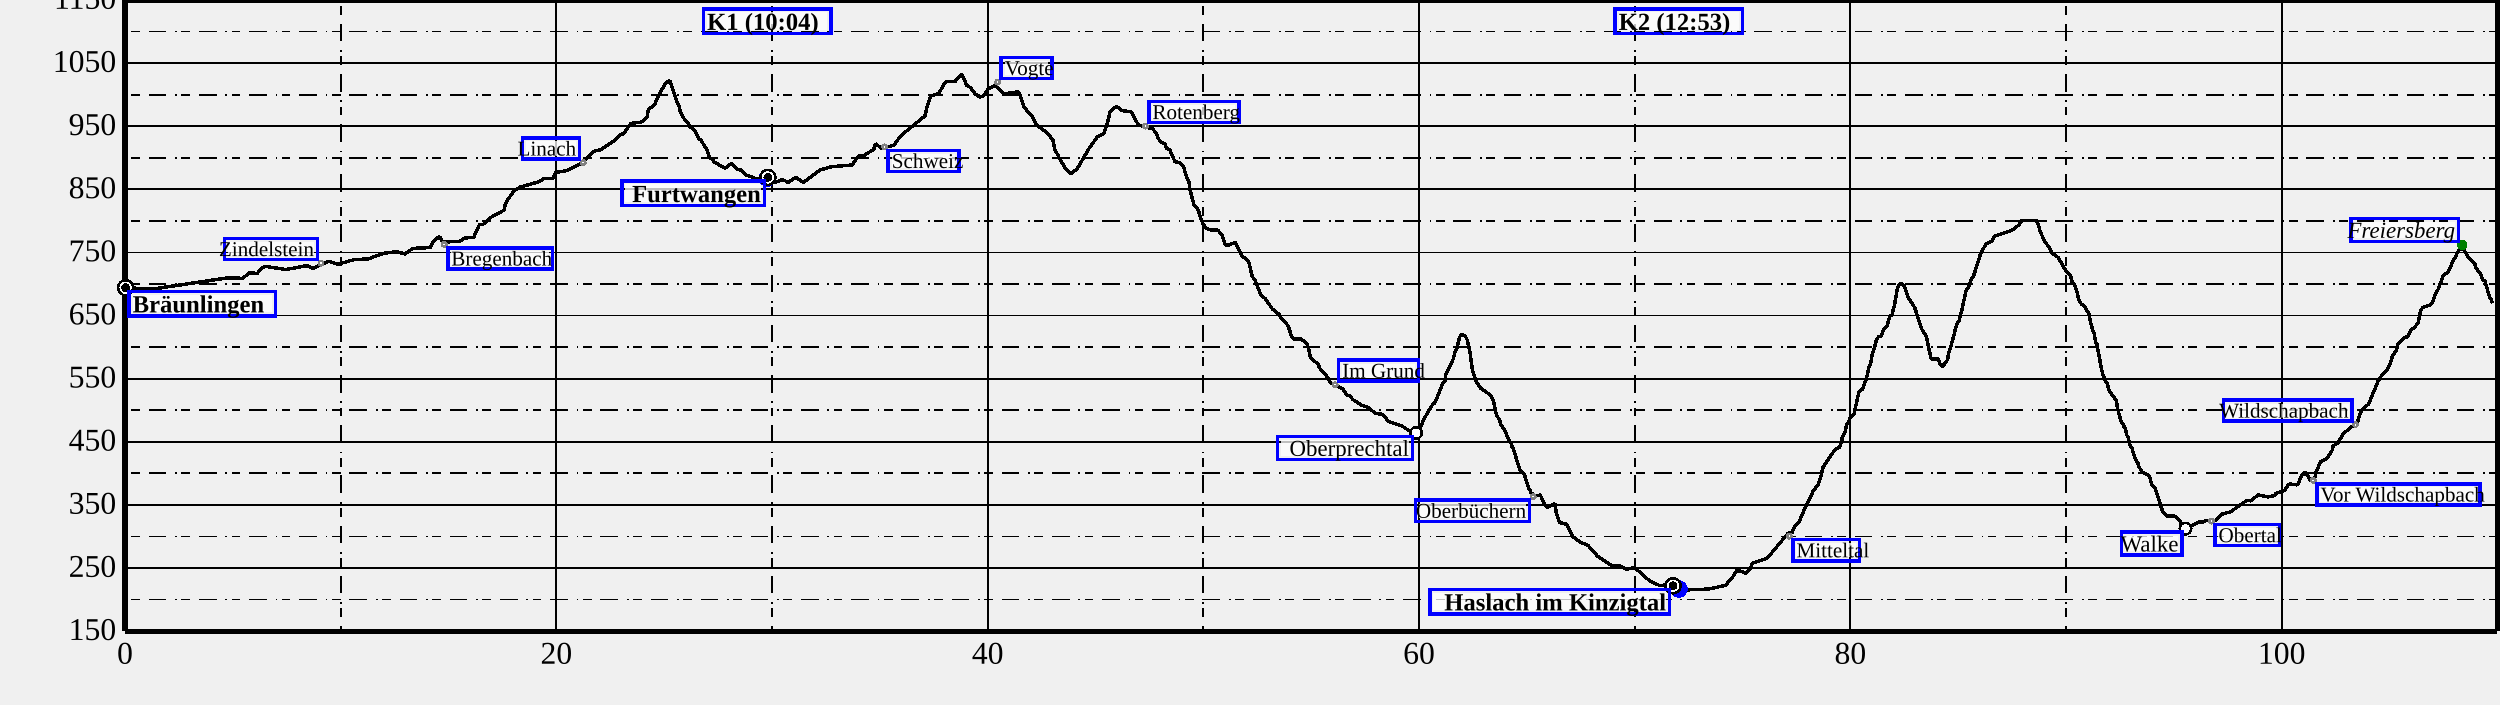
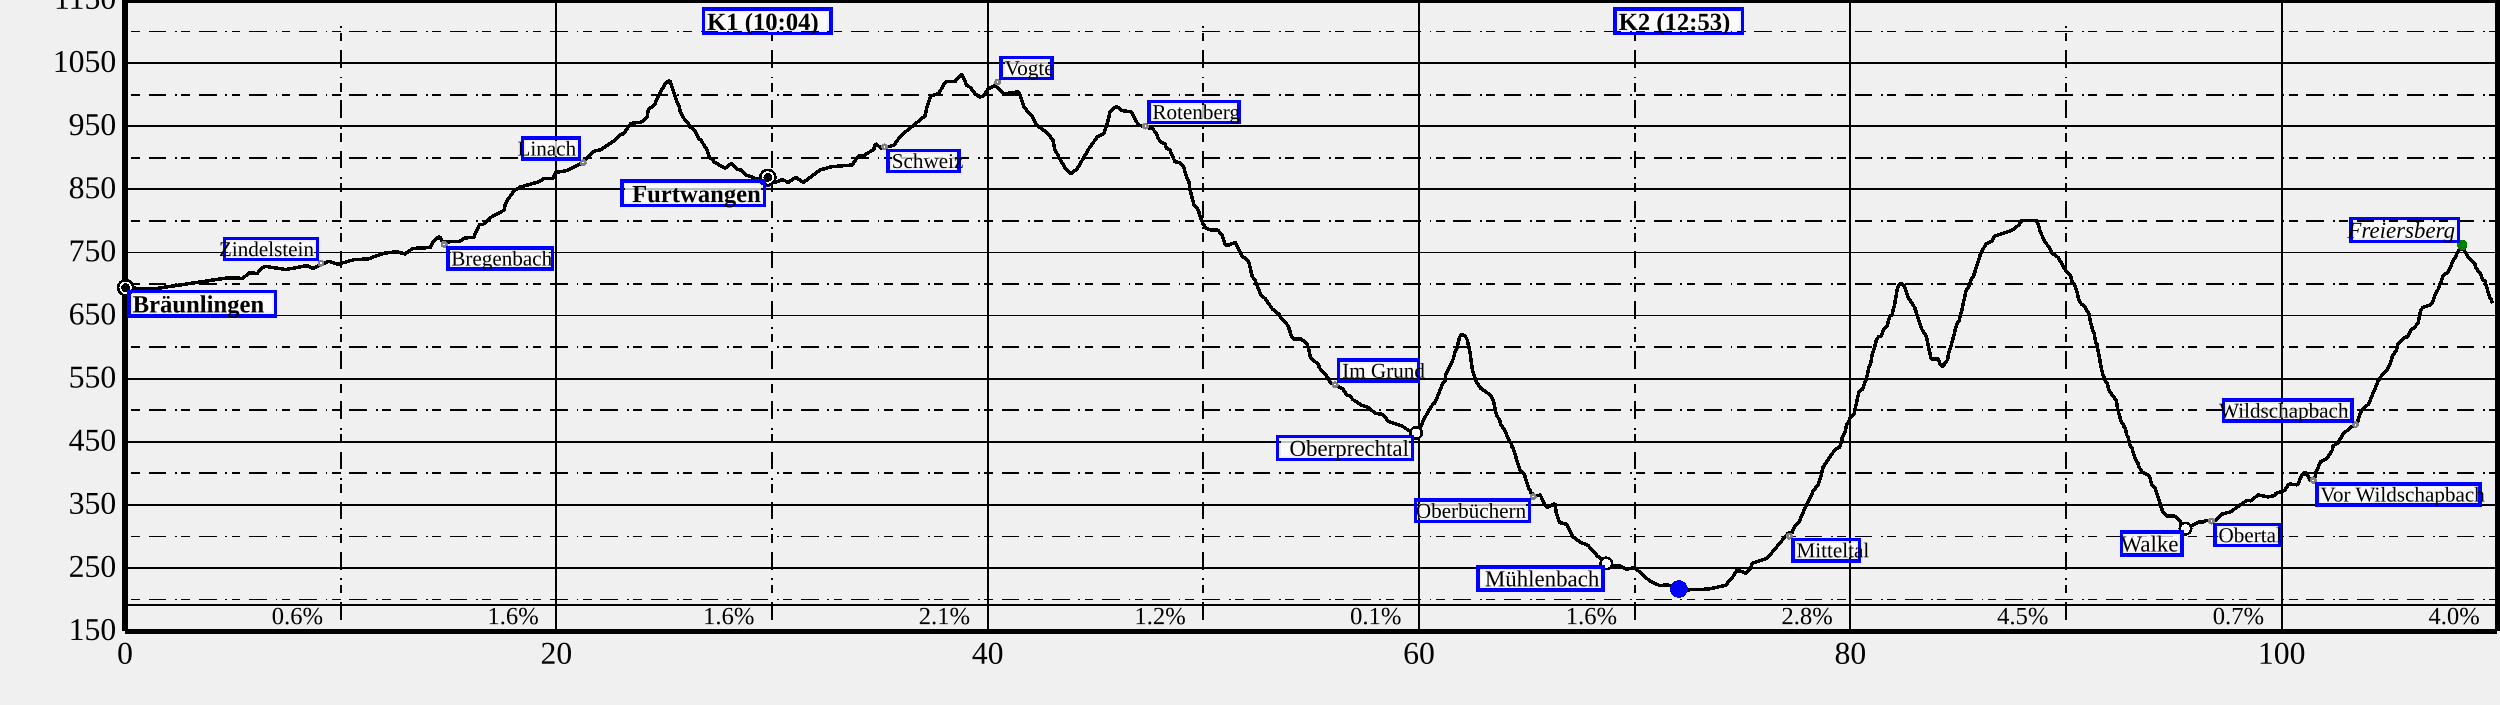
<svg xmlns="http://www.w3.org/2000/svg" height="400" width="1420">
  <g font-size="18" id="world" shape-rendering="crispEdges">
    <g id="BG" />
    <g id="SB" transform="translate(71 360)">
      <text text-anchor="middle" x="0" y="17">
0
</text>
      <text text-anchor="middle" x="245" y="17">
20
</text>
      <text text-anchor="middle" x="490" y="17">
40
</text>
      <text text-anchor="middle" x="735" y="17">
60
</text>
      <text text-anchor="middle" x="980" y="17">
80
</text>
      <text text-anchor="middle" x="1225" y="17">
100
</text>
    </g>
    <g id="SD" transform="translate(71 0)">
      <path d="M0,0 L1347.5,0" stroke="black" stroke-width="3" />
      <path d="M0,0 L0,358.5" stroke="black" stroke-width="3" />
      <path d="M0,358.5 L1347.5,358.5" stroke="black" stroke-width="3" />
      <path d="M1347.5,0 L1347.5,358.5" stroke="black" stroke-width="3" />
-       <path d="M0,358.5 L1347.5,358.5" stroke="black" stroke-width="1" />
+       <path d="M0,343.5 L1347.5,343.5" stroke="black" stroke-width="1" />
      <path d="M0,0 L0,358.5" stroke="black" stroke-width="1" />
      <path d="M245,0 L245,358.5" stroke="black" stroke-width="1" />
      <path d="M490,0 L490,358.5" stroke="black" stroke-width="1" />
      <path d="M735,0 L735,358.5" stroke="black" stroke-width="1" />
      <path d="M980,0 L980,358.5" stroke="black" stroke-width="1" />
      <path d="M1225,0 L1225,358.5" stroke="black" stroke-width="1" />
-       <path d="M122.5,0 L122.5,358.5" stroke="black" stroke-dasharray="1.0,2.5,5.0,5.0,10.0,5.0" />
-       <path d="M367.5,0 L367.5,358.5" stroke="black" stroke-dasharray="1.0,2.5,5.0,5.0,10.0,5.0" />
-       <path d="M612.5,0 L612.5,358.5" stroke="black" stroke-dasharray="1.0,2.5,5.0,5.0,10.0,5.0" />
-       <path d="M857.5,0 L857.5,358.5" stroke="black" stroke-dasharray="1.0,2.5,5.0,5.0,10.0,5.0" />
-       <path d="M1102.5,0 L1102.5,358.5" stroke="black" stroke-dasharray="1.0,2.5,5.0,5.0,10.0,5.0" />
-       <path d="M1347.5,0 L1347.5,358.5" stroke="black" stroke-dasharray="1.0,2.5,5.0,5.0,10.0,5.0" />
+       <path d="M122.5,15 L122.5,358.5" stroke="black" stroke-dasharray="1.0,2.5,5.0,5.0,10.0,5.0" />
+       <path d="M367.5,15 L367.5,358.5" stroke="black" stroke-dasharray="1.0,2.5,5.0,5.0,10.0,5.0" />
+       <path d="M612.5,15 L612.5,358.5" stroke="black" stroke-dasharray="1.0,2.5,5.0,5.0,10.0,5.0" />
+       <path d="M857.5,15 L857.5,358.5" stroke="black" stroke-dasharray="1.0,2.5,5.0,5.0,10.0,5.0" />
+       <path d="M1102.5,15 L1102.5,358.5" stroke="black" stroke-dasharray="1.0,2.5,5.0,5.0,10.0,5.0" />
+       <path d="M1347.5,15 L1347.5,358.5" stroke="black" stroke-dasharray="1.0,2.5,5.0,5.0,10.0,5.0" />
      <path d="M0,358.5 L1347.5,358.5" stroke="black" stroke-width="1" />
      <path d="M0,322.65 L1347.5,322.65" stroke="black" stroke-width="1" />
      <path d="M0,286.8 L1347.5,286.8" stroke="black" stroke-width="1" />
      <path d="M0,250.95 L1347.5,250.95" stroke="black" stroke-width="1" />
      <path d="M0,215.1 L1347.5,215.1" stroke="black" stroke-width="1" />
      <path d="M0,179.25 L1347.5,179.25" stroke="black" stroke-width="1" />
      <path d="M0,143.4 L1347.5,143.4" stroke="black" stroke-width="1" />
      <path d="M0,107.55 L1347.5,107.55" stroke="black" stroke-width="1" />
      <path d="M0,71.7 L1347.5,71.7" stroke="black" stroke-width="1" />
      <path d="M0,35.85 L1347.5,35.85" stroke="black" stroke-width="1" />
      <path d="M0,0 L1347.5,0" stroke="black" stroke-width="1" />
      <path d="M0,340.575 L1347.5,340.575" stroke="black" stroke-dasharray="1.0,2.5,5.0,5.0,10.0,5.0" />
      <path d="M0,304.725 L1347.5,304.725" stroke="black" stroke-dasharray="1.0,2.5,5.0,5.0,10.0,5.0" />
      <path d="M0,268.875 L1347.5,268.875" stroke="black" stroke-dasharray="1.0,2.5,5.0,5.0,10.0,5.0" />
      <path d="M0,233.025 L1347.5,233.025" stroke="black" stroke-dasharray="1.0,2.5,5.0,5.0,10.0,5.0" />
      <path d="M0,197.175 L1347.5,197.175" stroke="black" stroke-dasharray="1.0,2.5,5.0,5.0,10.0,5.0" />
      <path d="M0,161.325 L1347.5,161.325" stroke="black" stroke-dasharray="1.0,2.5,5.0,5.0,10.0,5.0" />
      <path d="M0,125.475 L1347.5,125.475" stroke="black" stroke-dasharray="1.0,2.5,5.0,5.0,10.0,5.0" />
      <path d="M0,89.625 L1347.5,89.625" stroke="black" stroke-dasharray="1.0,2.5,5.0,5.0,10.0,5.0" />
      <path d="M0,53.775 L1347.5,53.775" stroke="black" stroke-dasharray="1.0,2.5,5.0,5.0,10.0,5.0" />
      <path d="M0,17.925 L1347.5,17.925" stroke="black" stroke-dasharray="1.0,2.5,5.0,5.0,10.0,5.0" />
+       <text font-size="14" text-anchor="end" x="112.5" y="354.5">
+ 0.6%
+ </text>
+       <text font-size="14" text-anchor="end" x="235" y="354.5">
+ 1.6%
+ </text>
+       <text font-size="14" text-anchor="end" x="357.5" y="354.5">
+ 1.6%
+ </text>
+       <text font-size="14" text-anchor="end" x="480" y="354.5">
+ 2.1%
+ </text>
+       <text font-size="14" text-anchor="end" x="602.5" y="354.5">
+ 1.2%
+ </text>
+       <text font-size="14" text-anchor="end" x="725" y="354.5">
+ 0.1%
+ </text>
+       <text font-size="14" text-anchor="end" x="847.5" y="354.5">
+ 1.6%
+ </text>
+       <text font-size="14" text-anchor="end" x="970" y="354.5">
+ 2.8%
+ </text>
+       <text font-size="14" text-anchor="end" x="1092.5" y="354.5">
+ 4.5%
+ </text>
+       <text font-size="14" text-anchor="end" x="1215" y="354.5">
+ 0.7%
+ </text>
+       <text font-size="14" text-anchor="end" x="1337.5" y="354.5">
+ 4.0%
+ </text>
      <path d="M0.0,163.5 L16.2,164.1 L58.5,157.8 L67.0,158.1 L70.4,155.0 L75.1,155.3 L78.1,151.9 L79.8,151.3 L91.5,153.1 L103.3,150.8 L106.9,152.5 L115.5,148.4 L120.9,150.1 L130.0,147.5 L137.9,147.1 L146.9,143.9 L154.4,142.9 L159.0,144.3 L163.4,141.1 L173.4,140.6 L175.2,136.9 L177.9,134.6 L178.9,134.8 L180.2,137.1 L183.1,137.4 L190.3,137.0 L193.1,135.1 L198.0,134.9 L201.3,127.6 L203.3,127.5 L208.7,122.8 L215.3,119.4 L216.0,116.0 L216.8,114.3 L220.9,108.5 L224.3,106.3 L235.1,103.2 L238.0,101.4 L243.0,101.5 L244.5,98.0 L251.0,96.9 L259.0,92.8 L266.5,85.9 L270.3,85.0 L278.2,79.7 L280.9,76.7 L283.2,75.9 L287.3,70.1 L293.5,69.3 L296.6,66.2 L297.2,62.4 L300.9,59.2 L303.4,53.5 L307.3,46.8 L308.4,46.1 L309.6,46.1 L313.8,58.8 L314.6,59.7 L315.3,63.0 L317.1,66.8 L320.5,70.9 L320.9,72.1 L323.3,73.6 L326.1,79.3 L326.9,79.3 L330.2,84.5 L332.2,89.6 L333.7,90.4 L334.5,91.9 L340.2,95.3 L341.5,95.3 L344.3,92.8 L347.3,95.9 L349.8,96.6 L352.6,99.3 L358.6,101.5 L362.0,102.2 L365.1,101.5 L369.2,103.7 L373.4,101.9 L376.7,103.6 L381.0,100.8 L385.3,103.6 L394.9,96.5 L401.2,94.7 L413.0,93.7 L416.5,88.7 L419.2,88.6 L425.3,84.8 L426.3,81.6 L429.8,84.3 L436.8,82.5 L440.4,77.3 L454.4,65.8 L455.7,60.0 L457.6,54.7 L462.4,52.9 L465.1,47.8 L466.6,46.3 L471.4,46.4 L473.9,43.2 L475.4,42.3 L478.1,48.5 L480.2,49.7 L482.8,53.2 L485.2,55.1 L487.7,54.5 L490.3,50.5 L493.5,48.8 L494.5,48.8 L499.4,53.3 L507.2,52.2 L508.0,53.0 L510.8,61.1 L515.1,65.8 L517.6,70.8 L523.8,75.5 L527.0,79.4 L528.3,85.5 L530.2,88.4 L530.5,89.7 L534.8,96.6 L537.4,98.6 L540.8,95.9 L547.4,84.6 L552.2,77.8 L556.1,75.7 L558.8,66.9 L559.3,63.7 L562.5,60.9 L563.5,60.6 L566.0,62.8 L571.5,63.5 L575.6,71.0 L583.8,73.2 L585.9,76.1 L586.9,78.8 L589.2,81.2 L590.7,81.6 L591.5,84.2 L593.4,85.0 L596.4,91.9 L599.5,92.5 L600.7,94.3 L601.1,94.0 L602.8,100.1 L604.4,103.6 L604.9,107.8 L607.2,116.4 L609.6,119.2 L611.0,124.1 L612.4,127.2 L614.1,129.5 L616.7,130.7 L620.6,130.6 L623.1,133.4 L625.0,139.0 L625.7,139.7 L630.7,137.6 L634.2,145.2 L637.6,147.7 L638.5,149.7 L640.3,157.1 L641.8,159.0 L645.0,167.2 L647.7,169.7 L651.7,175.5 L655.6,178.6 L657.0,181.3 L659.4,183.3 L660.8,185.5 L662.6,191.0 L663.5,192.4 L667.8,192.5 L671.0,194.7 L672.3,197.8 L673.1,202.3 L673.5,203.1 L678.0,207.3 L678.4,208.9 L682.2,213.0 L684.9,217.6 L691.7,221.0 L694.1,224.4 L696.0,224.9 L697.2,226.8 L702.6,230.3 L706.5,231.5 L709.9,234.7 L714.5,235.4 L717.7,239.5 L725.4,242.0 L730.5,245.4 L734.6,244.6 L735.7,243.3 L737.5,238.7 L740.1,234.0 L742.7,229.8 L744.0,228.8 L748.3,218.2 L749.7,216.4 L750.2,212.9 L754.5,203.8 L755.8,198.6 L756.3,198.6 L758.0,191.5 L759.3,189.9 L761.4,191.1 L762.4,193.1 L763.9,199.6 L765.2,209.5 L767.1,216.1 L769.9,220.4 L775.6,224.4 L777.2,227.5 L778.7,234.6 L779.5,236.7 L780.7,238.2 L781.5,241.2 L783.9,244.7 L785.3,248.6 L787.5,252.0 L787.9,254.0 L788.5,254.7 L792.3,267.1 L794.7,269.1 L797.5,277.9 L798.2,278.7 L798.4,279.9 L801.3,281.7 L803.9,281.1 L806.4,286.8 L807.8,288.3 L812.1,286.1 L813.0,291.4 L814.9,296.8 L818.8,297.8 L822.3,304.7 L826.3,307.8 L831.0,309.8 L836.5,316.0 L844.3,321.1 L849.6,321.6 L852.8,323.3 L857.5,322.4 L865.7,329.7 L871.9,332.7 L875.9,332.1 L885.4,335.1 L899.5,334.6 L909.0,332.5 L912.8,328.3 L915.7,323.8 L920.8,325.6 L923.4,322.5 L924.1,320.3 L924.7,319.8 L932.7,317.2 L944.6,302.9 L946.9,302.6 L948.3,299.0 L951.0,296.1 L954.6,287.8 L958.2,280.9 L958.6,278.9 L961.4,275.9 L963.2,270.9 L964.5,265.3 L971.1,255.6 L973.9,253.9 L975.1,250.4 L975.3,248.8 L977.2,245.0 L977.8,241.1 L979.1,239.9 L979.7,237.4 L982.1,235.2 L984.8,222.8 L987.0,220.9 L989.2,214.7 L990.5,208.8 L991.5,206.9 L992.2,202.2 L994.1,196.0 L994.8,192.7 L996.5,190.8 L997.1,191.2 L998.3,189.2 L998.6,187.7 L1000.8,185.0 L1002.6,179.4 L1003.8,179.0 L1004.3,176.0 L1004.9,174.3 L1006.6,164.4 L1007.8,161.3 L1009.3,161.3 L1011.0,163.2 L1012.8,168.8 L1016.6,174.8 L1020.4,186.7 L1023.1,190.9 L1025.7,203.1 L1026.0,203.9 L1030.1,204.0 L1030.9,206.6 L1032.5,208.2 L1035.2,204.3 L1035.8,200.8 L1037.3,196.0 L1039.4,188.3 L1039.6,186.8 L1041.0,182.7 L1042.0,182.1 L1042.2,179.6 L1043.2,176.6 L1045.8,164.7 L1046.9,163.7 L1048.7,158.3 L1050.0,156.7 L1054.1,143.7 L1055.4,141.5 L1057.0,138.7 L1060.5,136.9 L1061.9,134.2 L1071.5,131.0 L1075.9,127.6 L1077.3,125.3 L1085.8,125.3 L1087.0,128.3 L1087.6,130.9 L1090.5,137.5 L1092.5,139.8 L1094.7,143.9 L1098.1,146.3 L1102.6,154.2 L1104.9,156.1 L1106.1,160.6 L1106.9,160.8 L1108.4,164.5 L1109.9,170.8 L1111.5,173.1 L1112.7,173.5 L1115.5,178.3 L1116.6,183.7 L1118.0,188.8 L1118.4,188.8 L1119.4,194.8 L1119.9,194.8 L1122.7,209.9 L1123.6,213.5 L1123.9,213.5 L1125.3,217.4 L1125.8,217.4 L1126.9,221.8 L1130.8,227.1 L1131.3,228.7 L1131.7,231.7 L1133.8,239.5 L1135.2,241.0 L1135.4,242.6 L1136.2,243.3 L1137.0,247.1 L1137.8,248.6 L1138.9,253.0 L1140.0,254.6 L1140.9,257.9 L1142.6,262.2 L1143.1,262.2 L1143.8,264.8 L1145.6,268.1 L1149.8,270.3 L1151.4,275.8 L1153.2,277.5 L1157.3,290.3 L1160.1,293.2 L1164.1,293.1 L1167.0,295.5 L1168.3,298.5 L1171.1,299.9 L1178.4,296.2 L1179.8,296.9 L1182.0,295.7 L1187.5,295.5 L1190.9,292.1 L1195.9,290.7 L1205.2,284.2 L1207.6,284.5 L1211.5,281.1 L1217.3,282.2 L1221.1,281.5 L1221.6,280.3 L1226.6,278.6 L1229.1,274.9 L1233.7,275.4 L1234.4,274.8 L1236.3,270.1 L1238.1,268.4 L1238.6,268.2 L1241.2,272.8 L1243.0,272.5 L1244.0,271.1 L1244.3,268.4 L1247.3,262.0 L1250.4,260.8 L1253.7,255.7 L1254.3,253.1 L1256.7,251.9 L1260.2,246.1 L1268.2,239.6 L1268.8,236.9 L1270.8,232.4 L1274.4,229.5 L1279.6,216.8 L1282.2,212.5 L1285.0,209.7 L1287.0,205.5 L1288.0,201.9 L1290.2,199.0 L1290.9,195.7 L1295.2,191.5 L1296.5,191.4 L1299.0,186.6 L1300.0,186.6 L1302.6,183.1 L1303.9,176.4 L1305.1,174.6 L1309.4,173.3 L1310.9,171.3 L1312.4,166.6 L1314.1,163.9 L1316.7,156.5 L1319.6,154.4 L1323.1,146.5 L1323.6,146.5 L1324.6,143.8 L1326.8,140.6 L1327.8,140.8 L1330.7,145.7 L1334.6,149.6 L1335.4,152.2 L1337.8,155.5 L1339.3,158.9 L1340.4,159.5 L1343.2,169.2 L1343.6,169.2 L1344.7,172.4" fill="transparent" id="track" stroke="black" stroke-linejoin="miter" stroke-miterlimit="1" stroke-width="2" />
      <g>
        <g>
          <circle cx="364.819" cy="101.169" fill="Blue" id="0/wp" r="5" />
        </g>
        <g transform="translate(364.8191 101.1687)">
          <rect fill="white" fill-opacity="0.75" height="10" id="label-bg" width="68.4" x="-34.2" y="-94.169" />
          <rect fill="none" height="14" id="label-dbg" stroke="blue" stroke-width="2" width="72.4" x="-36.2" y="-96.169" />
          <text font-size="14.0" font-style="normal" font-weight="bold" id="0/wp/text" text-anchor="start" x="-34.200" y="-84.169">
K1 (10:04)
</text>
        </g>
        <g>
          <circle cx="882.614" cy="334.588" fill="Blue" id="1/wp" r="5" />
        </g>
        <g transform="translate(882.614 334.588)">
          <rect fill="white" fill-opacity="0.75" height="10" id="label-bg" width="68.4" x="-34.2" y="-327.588" />
          <rect fill="none" height="14" id="label-dbg" stroke="blue" stroke-width="2" width="72.4" x="-36.2" y="-329.588" />
          <text font-size="14.0" font-style="normal" font-weight="bold" id="1/wp/text" text-anchor="start" x="-34.200" y="-317.588">
K2 (12:53)
</text>
        </g>
        <g>
          <circle cx="365.137" cy="100.774" fill="Black" id="2/wp" r="5" />
          <circle cx="365.137" cy="100.774" fill="white" id="2/wp-little-white" r="3.5" />
          <circle cx="365.137" cy="100.774" fill="black" id="2/wp-little-white" r="2.5" />
        </g>
        <g transform="translate(365.1373 100.7743)">
          <rect fill="white" fill-opacity="0.75" height="10" id="label-bg" width="76.88" x="-80.88" y="4" />
          <rect fill="none" height="14" id="label-dbg" stroke="blue" stroke-width="2" width="80.88" x="-82.88" y="2" />
          <text font-size="14.0" font-style="normal" font-weight="bold" id="2/wp/text" text-anchor="end" x="-4.000" y="14.000">
Furtwangen
</text>
        </g>
        <g>
-           <circle cx="879.335" cy="332.724" fill="Black" id="3/wp" r="5" />
-           <circle cx="879.335" cy="332.724" fill="white" id="3/wp-little-white" r="3.5" />
-           <circle cx="879.335" cy="332.724" fill="black" id="3/wp-little-white" r="2.5" />
-         </g>
-         <g transform="translate(879.3353 332.7238)">
-           <rect fill="white" fill-opacity="0.75" height="10" id="label-bg" width="132.138" x="-136.138" y="4" />
-           <rect fill="none" height="14" id="label-dbg" stroke="blue" stroke-width="2" width="136.138" x="-138.138" y="2" />
-           <text font-size="14.0" font-style="normal" font-weight="bold" id="3/wp/text" text-anchor="end" x="-4.000" y="14.000">
- Haslach im Kinzigtal
- </text>
-         </g>
-         <g>
          <circle cx="0.343" cy="163.44" fill="Black" id="4/wp" r="5" />
          <circle cx="0.343" cy="163.44" fill="white" id="4/wp-little-white" r="3.5" />
          <circle cx="0.343" cy="163.44" fill="black" id="4/wp-little-white" r="2.5" />
        </g>
        <g transform="translate(0.3425899 163.4401)">
          <rect fill="white" fill-opacity="0.75" height="10" id="label-bg" width="79.069" x="4" y="4" />
          <rect fill="none" height="14" id="label-dbg" stroke="blue" stroke-width="2" width="83.069" x="2" y="2" />
          <text font-size="14.0" font-style="normal" font-weight="bold" id="4/wp/text" text-anchor="start" x="4.000" y="14.000">
Bräunlingen
</text>
        </g>
        <g>
+           <circle cx="841.407" cy="320.033" fill="Black" id="6/wp" r="4" />
+           <circle cx="841.407" cy="320.033" fill="white" id="6/wp-little-white" r="2.5" />
+         </g>
+         <g transform="translate(841.4073 320.0329)">
+           <rect fill="white" fill-opacity="0.75" height="9" id="label-bg" width="66.97" x="-70.97" y="4" />
+           <rect fill="none" height="13" id="label-dbg" stroke="blue" stroke-width="2" width="70.97" x="-72.97" y="2" />
+           <text font-size="13.0" font-style="normal" font-weight="normal" id="6/wp/text" text-anchor="end" x="-4.000" y="13.000">
+ Mühlenbach
+ </text>
+         </g>
+         <g>
          <circle cx="733.27" cy="245.931" fill="Black" id="8/wp" r="4" />
          <circle cx="733.27" cy="245.931" fill="white" id="8/wp-little-white" r="2.5" />
        </g>
        <g transform="translate(733.2697 245.931)">
          <rect fill="white" fill-opacity="0.75" height="9" id="label-bg" width="72.743" x="-76.743" y="4" />
          <rect fill="none" height="13" id="label-dbg" stroke="blue" stroke-width="2" width="76.743" x="-78.743" y="2" />
          <text font-size="13.0" font-style="normal" font-weight="normal" id="8/wp/text" text-anchor="end" x="-4.000" y="13.000">
Oberprechtal
</text>
        </g>
        <g>
          <circle cx="1170.372" cy="300.244" fill="Black" id="9/wp" r="4" />
          <circle cx="1170.372" cy="300.244" fill="white" id="9/wp-little-white" r="2.5" />
        </g>
        <g transform="translate(1170.372 300.2437)">
          <rect fill="white" fill-opacity="0.75" height="9" id="label-bg" width="30.407" x="-34.407" y="4" />
          <rect fill="none" height="13" id="label-dbg" stroke="blue" stroke-width="2" width="34.407" x="-36.407" y="2" />
          <text font-size="13.0" font-style="normal" font-weight="normal" id="9/wp/text" text-anchor="end" x="-4.000" y="13.000">
Walke
</text>
        </g>
        <g>
          <circle cx="1327.479" cy="139.062" fill="Green" id="12/wp" r="3" />
        </g>
        <g transform="translate(1327.479 139.0621)">
          <rect fill="white" fill-opacity="0.75" height="9" id="label-bg" width="57.019" x="-61.019" y="-13" />
          <rect fill="none" height="13" id="label-dbg" stroke="blue" stroke-width="2" width="61.019" x="-63.019" y="-15" />
          <text font-size="13.0" font-style="italic" font-weight="normal" id="12/wp/text" text-anchor="end" x="-4.000" y="-4.000">
Freiersberg
</text>
        </g>
        <g>
          <circle cx="579.558" cy="71.628" fill="Gray" id="13/wp" r="2" />
          <circle cx="579.558" cy="71.628" fill="white" id="13/wp-little-white" r="0.5" />
        </g>
        <g transform="translate(579.5583 71.6283)">
          <rect fill="white" fill-opacity="0.75" height="8" id="label-bg" width="47.158" x="4" y="-12" />
          <rect fill="none" height="12" id="label-dbg" stroke="blue" stroke-width="2" width="51.158" x="2" y="-14" />
          <text font-size="12.0" font-style="normal" font-weight="lighter" id="13/wp/text" text-anchor="start" x="4.000" y="-4.000">
Rotenberg
</text>
        </g>
        <g>
          <circle cx="495.663" cy="46.605" fill="Gray" id="14/wp" r="2" />
          <circle cx="495.663" cy="46.605" fill="white" id="14/wp-little-white" r="0.5" />
        </g>
        <g transform="translate(495.663 46.605)">
          <rect fill="white" fill-opacity="0.75" height="8" id="label-bg" width="24.873" x="4" y="-12" />
          <rect fill="none" height="12" id="label-dbg" stroke="blue" stroke-width="2" width="28.873" x="2" y="-14" />
          <text font-size="12.0" font-style="normal" font-weight="lighter" id="14/wp/text" text-anchor="start" x="4.000" y="-4.000">
Vogte
</text>
        </g>
        <g>
          <circle cx="687.356" cy="218.542" fill="Gray" id="15/wp" r="2" />
          <circle cx="687.356" cy="218.542" fill="white" id="15/wp-little-white" r="0.5" />
        </g>
        <g transform="translate(687.3558 218.5416)">
          <rect fill="white" fill-opacity="0.75" height="8" id="label-bg" width="41.344" x="4" y="-12" />
          <rect fill="none" height="12" id="label-dbg" stroke="blue" stroke-width="2" width="45.344" x="2" y="-14" />
          <text font-size="12.0" font-style="normal" font-weight="lighter" id="15/wp/text" text-anchor="start" x="4.000" y="-4.000">
Im Grund
</text>
        </g>
        <g>
          <circle cx="799.857" cy="282.104" fill="Gray" id="17/wp" r="2" />
          <circle cx="799.857" cy="282.104" fill="white" id="17/wp-little-white" r="0.5" />
        </g>
        <g transform="translate(799.8573 282.1037)">
          <rect fill="white" fill-opacity="0.75" height="8" id="label-bg" width="60.916" x="-64.916" y="4" />
          <rect fill="none" height="12" id="label-dbg" stroke="blue" stroke-width="2" width="64.916" x="-66.916" y="2" />
          <text font-size="12.0" font-style="normal" font-weight="lighter" id="17/wp/text" text-anchor="end" x="-4.000" y="12.000">
Oberbüchern
</text>
        </g>
        <g>
          <circle cx="945.398" cy="304.546" fill="Gray" id="20/wp" r="2" />
          <circle cx="945.398" cy="304.546" fill="white" id="20/wp-little-white" r="0.5" />
        </g>
        <g transform="translate(945.3981 304.5457)">
          <rect fill="white" fill-opacity="0.75" height="8" id="label-bg" width="33.852" x="4" y="4" />
          <rect fill="none" height="12" id="label-dbg" stroke="blue" stroke-width="2" width="37.852" x="2" y="2" />
          <text font-size="12.0" font-style="normal" font-weight="lighter" id="20/wp/text" text-anchor="start" x="4.000" y="12.000">
Mitteltal
</text>
        </g>
        <g>
          <circle cx="260.249" cy="92.35" fill="Gray" id="21/wp" r="2" />
          <circle cx="260.249" cy="92.35" fill="white" id="21/wp-little-white" r="0.5" />
        </g>
        <g transform="translate(260.2489 92.3496)">
          <rect fill="white" fill-opacity="0.75" height="8" id="label-bg" width="28.426" x="-32.426" y="-12" />
          <rect fill="none" height="12" id="label-dbg" stroke="blue" stroke-width="2" width="32.426" x="-34.426" y="-14" />
          <text font-size="12.0" font-style="normal" font-weight="lighter" id="21/wp/text" text-anchor="end" x="-4.000" y="-4.000">
Linach
</text>
        </g>
        <g>
          <circle cx="431.515" cy="83.423" fill="Gray" id="22/wp" r="2" />
          <circle cx="431.515" cy="83.423" fill="white" id="22/wp-little-white" r="0.5" />
        </g>
        <g transform="translate(431.5154 83.42295)">
          <rect fill="white" fill-opacity="0.75" height="8" id="label-bg" width="36.112" x="4" y="4" />
          <rect fill="none" height="12" id="label-dbg" stroke="blue" stroke-width="2" width="40.112" x="2" y="2" />
          <text font-size="12.0" font-style="normal" font-weight="lighter" id="22/wp/text" text-anchor="start" x="4.000" y="12.000">
Schweiz
</text>
        </g>
        <g>
          <circle cx="1185.099" cy="295.942" fill="Gray" id="23/wp" r="2" />
          <circle cx="1185.099" cy="295.942" fill="white" id="23/wp-little-white" r="0.5" />
        </g>
        <g transform="translate(1185.099 295.9417)">
          <rect fill="white" fill-opacity="0.75" height="8" id="label-bg" width="32.624" x="4" y="4" />
          <rect fill="none" height="12" id="label-dbg" stroke="blue" stroke-width="2" width="36.624" x="2" y="2" />
          <text font-size="12.0" font-style="normal" font-weight="lighter" id="23/wp/text" text-anchor="start" x="4.000" y="12.000">
Obertal
</text>
        </g>
        <g>
          <circle cx="181.326" cy="138.811" fill="Gray" id="25/wp" r="2" />
          <circle cx="181.326" cy="138.811" fill="white" id="25/wp-little-white" r="0.5" />
        </g>
        <g transform="translate(181.326 138.8112)">
          <rect fill="white" fill-opacity="0.75" height="8" id="label-bg" width="55.555" x="4" y="4" />
          <rect fill="none" height="12" id="label-dbg" stroke="blue" stroke-width="2" width="59.555" x="2" y="2" />
          <text font-size="12.0" font-style="normal" font-weight="lighter" id="25/wp/text" text-anchor="start" x="4.000" y="12.000">
Bregenbach
</text>
        </g>
        <g>
          <circle cx="1242.973" cy="272.854" fill="Gray" id="26/wp" r="2" />
          <circle cx="1242.973" cy="272.854" fill="white" id="26/wp-little-white" r="0.5" />
        </g>
        <g transform="translate(1242.973 272.8543)">
          <rect fill="white" fill-opacity="0.75" height="8" id="label-bg" width="88.562" x="4" y="4" />
          <rect fill="none" height="12" id="label-dbg" stroke="blue" stroke-width="2" width="92.562" x="2" y="2" />
          <text font-size="12.0" font-style="normal" font-weight="lighter" id="26/wp/text" text-anchor="start" x="4.000" y="12.000">
Vor Wildschapbach
</text>
        </g>
        <g>
          <circle cx="1266.951" cy="241.199" fill="Gray" id="27/wp" r="2" />
          <circle cx="1266.951" cy="241.199" fill="white" id="27/wp-little-white" r="0.5" />
        </g>
        <g transform="translate(1266.951 241.1988)">
          <rect fill="white" fill-opacity="0.75" height="8" id="label-bg" width="68.926" x="-72.926" y="-12" />
          <rect fill="none" height="12" id="label-dbg" stroke="blue" stroke-width="2" width="72.926" x="-74.926" y="-14" />
          <text font-size="12.0" font-style="normal" font-weight="lighter" id="27/wp/text" text-anchor="end" x="-4.000" y="-4.000">
Wildschapbach
</text>
        </g>
        <g>
          <circle cx="111.337" cy="149.459" fill="Gray" id="28/wp" r="2" />
          <circle cx="111.337" cy="149.459" fill="white" id="28/wp-little-white" r="0.5" />
        </g>
        <g transform="translate(111.3373 149.4586)">
          <rect fill="white" fill-opacity="0.75" height="8" id="label-bg" width="48.708" x="-52.708" y="-12" />
          <rect fill="none" height="12" id="label-dbg" stroke="blue" stroke-width="2" width="52.708" x="-54.708" y="-14" />
          <text font-size="12.0" font-style="normal" font-weight="lighter" id="28/wp/text" text-anchor="end" x="-4.000" y="-4.000">
Zindelstein
</text>
        </g>
      </g>
    </g>
    <g id="SL" transform="translate(0 0)">
      <text text-anchor="end" x="66" y="363.5">
150
</text>
      <text text-anchor="end" x="66" y="327.65">
250
</text>
      <text text-anchor="end" x="66" y="291.8">
350
</text>
      <text text-anchor="end" x="66" y="255.95">
450
</text>
      <text text-anchor="end" x="66" y="220.1">
550
</text>
      <text text-anchor="end" x="66" y="184.25">
650
</text>
      <text text-anchor="end" x="66" y="148.4">
750
</text>
      <text text-anchor="end" x="66" y="112.55">
850
</text>
      <text text-anchor="end" x="66" y="76.7">
950
</text>
      <text text-anchor="end" x="66" y="40.85">
1050
</text>
      <text text-anchor="end" x="66" y="5">
1150
</text>
    </g>
  </g>
</svg>
